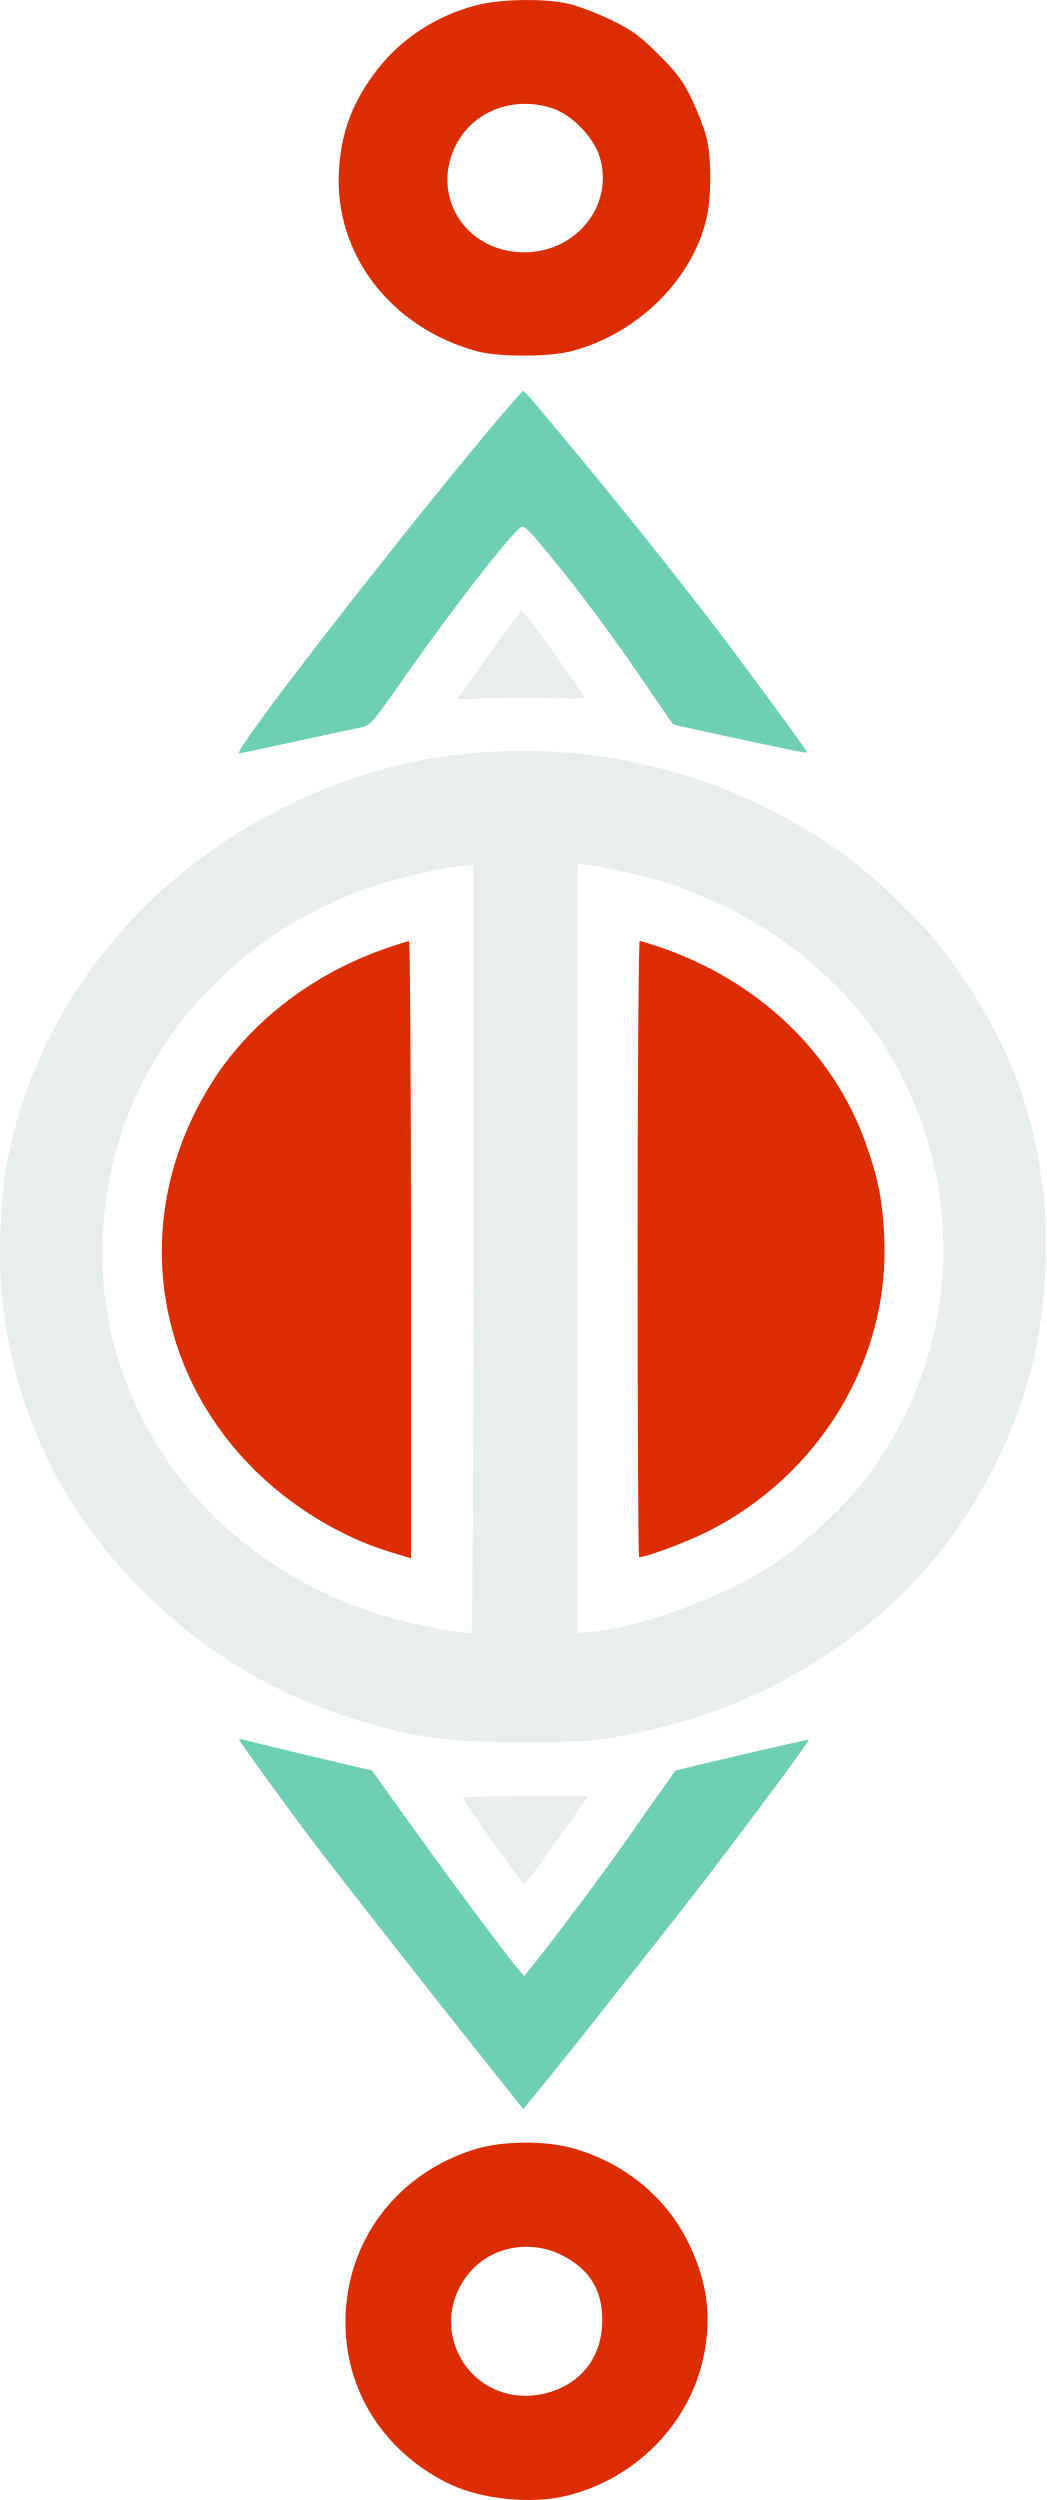
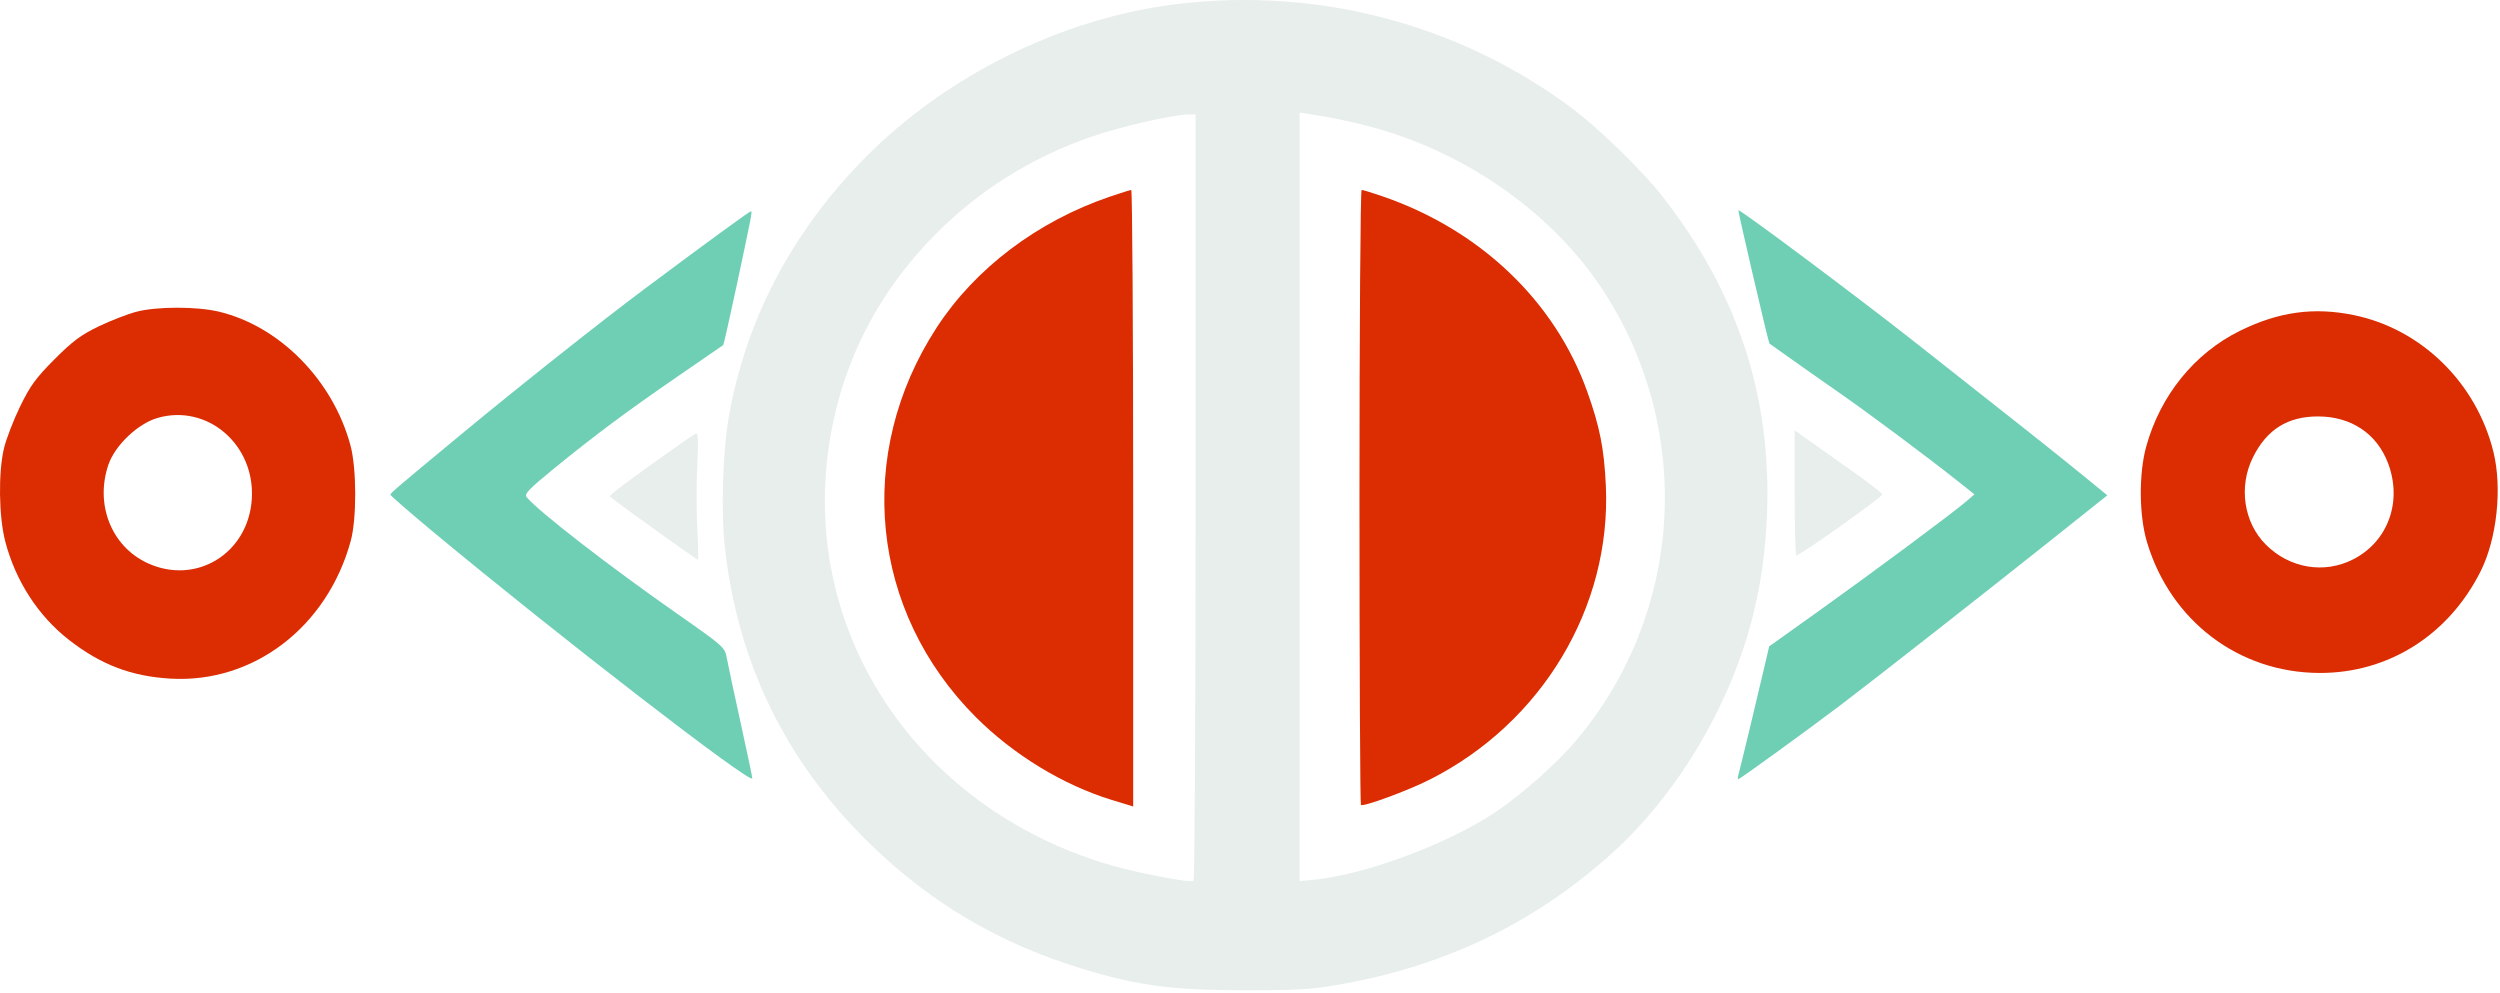
- <svg xmlns="http://www.w3.org/2000/svg" width="318" height="760" viewBox="0 0 318 760" fill="none">
-   <path fill-rule="evenodd" clip-rule="evenodd" d="M193.824 379.441C193.824 430.801 194.024 473.022 194.267 473.266C194.938 473.938 208.489 468.952 215.202 465.563C249.389 448.303 270.528 413.021 268.818 376.073C268.296 364.813 266.984 358.177 263.16 347.471C253.305 319.869 230.484 298.147 200.614 287.934C197.598 286.903 194.837 286.059 194.477 286.059C194.118 286.059 193.824 328.081 193.824 379.441Z" fill="#DC2C02" />
-   <path fill-rule="evenodd" clip-rule="evenodd" d="M117.815 288.123C95.799 295.624 76.855 309.94 65.146 327.924C40.089 366.411 44.9 414.38 77.042 446.539C88.505 458.007 103.608 467.212 118.409 471.748L124.941 473.751V379.905C124.941 328.29 124.674 286.068 124.347 286.08C124.02 286.091 121.081 287.01 117.815 288.123Z" fill="#DC2C02" />
-   <path fill-rule="evenodd" clip-rule="evenodd" d="M144.772 1.603C132.766 4.749 122.172 11.595 114.889 20.911C107.298 30.622 103.733 39.932 103.033 51.878C101.553 77.098 118.705 99.579 144.896 106.75C151.686 108.608 166.979 108.577 174.005 106.69C193.902 101.347 210.389 85.09 214.767 66.497C216.334 59.842 216.328 47.872 214.754 41.69C214.072 39.012 212.066 33.803 210.295 30.114C207.682 24.668 205.792 22.128 200.252 16.602C194.564 10.929 192.176 9.186 185.907 6.135C181.77 4.122 176.046 1.911 173.188 1.222C165.83 -0.551 152.302 -0.37 144.772 1.603ZM182.374 47.903C180.641 41.936 174.017 34.995 168.149 32.997C156.095 28.895 143.415 33.869 138.29 44.711C131.28 59.544 141.071 75.62 157.746 76.652C174.286 77.674 186.784 63.086 182.374 47.903Z" fill="#DC2C02" />
-   <path fill-rule="evenodd" clip-rule="evenodd" d="M144.735 653.273C120.812 660.485 105.132 681.175 105.014 705.683C104.915 726.635 116.475 745.008 135.903 754.775C145.843 759.772 161.319 761.428 172.396 758.68C193.366 753.477 209.71 736.772 213.944 716.217C216.448 704.059 214.963 693.302 209.157 681.53C202.347 667.721 189.547 657.34 174.024 653.034C165.652 650.712 152.883 650.816 144.735 653.273ZM183.1 705.287C183.097 696.058 179.133 689.736 170.705 685.521C161.791 681.062 150.831 682.665 144.089 689.413C136.854 696.654 135.082 707.171 139.603 716.019C145.011 726.604 157.13 731.018 168.794 726.649C177.848 723.259 183.104 715.411 183.1 705.287Z" fill="#DC2C02" />
-   <path fill-rule="evenodd" clip-rule="evenodd" d="M72.684 528.863C72.684 529.305 87.403 549.616 95.151 559.865C102.193 569.179 129.519 604.049 145.328 623.893L159.087 641.164L165.173 633.718C171.496 625.982 180.932 614.083 205.854 582.419C219.763 564.747 246.263 529.272 245.856 528.866C245.662 528.671 205.386 538.053 205.277 538.319C205.244 538.4 203.427 540.964 201.24 544.015C199.052 547.066 194.289 553.842 190.654 559.072C184.127 568.463 171.006 586.075 163.33 595.747L159.382 600.722L157.155 598.125C153.578 593.953 135.675 569.856 123.934 553.41L113.102 538.239L108.926 537.27C98.748 534.911 75.328 529.277 74.07 528.886C73.308 528.649 72.684 528.638 72.684 528.863Z" fill="#6ECFB5" />
-   <path fill-rule="evenodd" clip-rule="evenodd" d="M156.922 187.648C154.379 190.884 139.192 212.144 139.192 212.468C139.192 212.625 143.557 212.531 148.892 212.258C154.226 211.986 162.96 211.986 168.299 212.258C175.204 212.61 177.911 212.502 177.674 211.883C177.248 210.775 162.759 190.469 160.381 187.648L158.591 185.525L156.922 187.648ZM138.401 229.47C103.219 233.695 67.507 251.427 42.541 277.067C20.684 299.513 6.943 325.931 1.795 355.402C0.026 365.531 -0.546 383.809 0.579 394.234C4.444 430.032 19.214 460.27 45.094 485.371C63.699 503.413 84.632 515.661 109.897 523.285C126.493 528.293 136.987 529.675 158.591 529.699C174.675 529.718 179.117 529.455 187.52 527.983C219.055 522.46 245.39 510.051 268.784 489.694C282.224 477.999 293.947 462.527 302.685 444.954C312.232 425.754 317.03 406.731 317.877 384.724C319.263 348.696 308.957 317.378 286.059 288.04C280.015 280.295 266.796 267.404 258.666 261.324C224.361 235.672 181.436 224.302 138.401 229.47ZM196.319 266.59C226.107 274.342 252.967 293.251 268.447 317.362C295.79 359.955 292.303 415.001 259.814 453.626C253.978 460.564 242.974 470.321 235.112 475.529C219.896 485.608 194.287 494.969 178.577 496.194L175.603 496.427L175.606 382.526C175.607 319.879 175.61 267.247 175.611 265.564L175.614 262.504L182.146 263.552C185.739 264.129 192.116 265.495 196.319 266.59ZM143.943 379.526C143.943 443.574 143.661 496.15 143.316 496.364C142.077 497.13 124.365 493.626 115.615 490.883C61.107 473.796 26.876 425.023 31.515 371.055C33.886 343.473 45.391 318.904 65.193 299.142C78.435 285.926 94.138 276.151 112.243 269.856C120.671 266.925 136.702 263.223 141.37 263.128L143.943 263.077V379.526ZM140.776 546.475C140.776 547.666 158.677 572.876 159.371 572.661C159.8 572.529 162.782 568.704 165.999 564.162C169.216 559.619 173.426 553.674 175.355 550.949L178.861 545.996H159.819C149.345 545.996 140.776 546.212 140.776 546.475Z" fill="#E8EEEB" />
-   <path fill-rule="evenodd" clip-rule="evenodd" d="M147.812 131.721C116.143 169.82 70.442 229 72.687 229C73.121 229 80.691 227.409 89.508 225.466C98.327 223.522 107.139 221.64 109.089 221.283C112.616 220.638 112.692 220.554 122.945 205.902C137.411 185.23 153.957 163.881 158.284 160.302C159.219 159.53 160.756 161.001 166.978 168.624C177.14 181.075 184.655 191.176 195.387 206.81C200.324 214.002 204.458 220.006 204.572 220.152C204.687 220.298 212.737 222.115 222.461 224.19C244.504 228.892 245.289 229.043 245.289 228.588C245.289 228.142 236.03 215.45 221.878 196.496C211.691 182.852 192.135 158.186 177.278 140.241C161.143 120.752 159.515 118.843 159.023 118.843C158.743 118.843 153.698 124.639 147.812 131.721Z" fill="#6ECFB5" />
+ <svg xmlns="http://www.w3.org/2000/svg" width="761" height="302" viewBox="0 0 761 302" fill="none">
+   <path fill-rule="evenodd" clip-rule="evenodd" d="M1.603 164.835C4.749 176.841 11.595 187.435 20.911 194.718C30.622 202.309 39.932 205.874 51.878 206.574C77.098 208.054 99.579 190.902 106.75 164.712C108.608 157.921 108.577 142.628 106.69 135.602C101.347 115.705 85.09 99.218 66.497 94.84C59.842 93.273 47.872 93.279 41.69 94.853C39.012 95.535 33.803 97.541 30.114 99.312C24.668 101.925 22.128 103.815 16.602 109.355C10.929 115.043 9.186 117.431 6.135 123.701C4.122 127.838 1.911 133.561 1.222 136.419C-0.551 143.777 -0.37 157.305 1.603 164.835ZM47.903 127.233C41.936 128.966 34.995 135.59 32.997 141.458C28.895 153.512 33.869 166.192 44.711 171.317C59.544 178.327 75.62 168.536 76.652 151.861C77.674 135.321 63.086 122.823 47.903 127.233Z" fill="#DC2C02" />
+   <path fill-rule="evenodd" clip-rule="evenodd" d="M187.648 152.685C190.884 155.228 212.144 170.415 212.468 170.415C212.625 170.415 212.531 166.05 212.258 160.715C211.986 155.381 211.986 146.647 212.258 141.308C212.61 134.403 212.502 131.696 211.883 131.933C210.775 132.359 190.469 146.848 187.648 149.226L185.525 151.016L187.648 152.685Z" fill="#E8EEEB" />
+   <path fill-rule="evenodd" clip-rule="evenodd" d="M131.721 161.795C169.82 193.464 229 239.165 229 236.92C229 236.486 227.409 228.916 225.466 220.099C223.522 211.28 221.64 202.468 221.283 200.518C220.638 196.991 220.554 196.915 205.902 186.662C185.23 172.196 163.881 155.65 160.302 151.323C159.53 150.388 161.001 148.851 168.624 142.629C181.075 132.467 191.176 124.952 206.81 114.22C214.002 109.283 220.006 105.15 220.152 105.035C220.298 104.92 222.115 96.87 224.19 87.146C228.892 65.103 229.043 64.318 228.588 64.318C228.142 64.318 215.45 73.577 196.496 87.729C182.852 97.916 158.186 117.472 140.241 132.329C120.752 148.464 118.843 150.092 118.843 150.584C118.843 150.864 124.639 155.909 131.721 161.795Z" fill="#6ECFB5" />
+   <path fill-rule="evenodd" clip-rule="evenodd" d="M653.572 165.127C660.784 189.05 681.475 204.73 705.982 204.848C726.934 204.947 745.307 193.387 755.074 173.959C760.071 164.019 761.727 148.543 758.979 137.466C753.776 116.496 737.071 100.152 716.516 95.918C704.358 93.414 693.601 94.899 681.829 100.705C668.02 107.515 657.639 120.315 653.333 135.838C651.011 144.21 651.115 156.979 653.572 165.127ZM705.586 126.762C696.357 126.765 690.035 130.729 685.82 139.157C681.361 148.071 682.964 159.031 689.713 165.773C696.953 173.008 707.47 174.78 716.318 170.259C726.903 164.851 731.317 152.732 726.949 141.068C723.558 132.014 715.71 126.758 705.586 126.762Z" fill="#DC2C02" />
+   <path fill-rule="evenodd" clip-rule="evenodd" d="M529.162 237.178C529.604 237.178 549.915 222.459 560.164 214.711C569.478 207.669 604.348 180.343 624.193 164.534L641.463 150.775L634.017 144.689C626.281 138.366 614.382 128.93 582.718 104.008C565.046 90.099 529.571 63.599 529.165 64.006C528.97 64.2 538.352 104.476 538.618 104.585C538.699 104.618 541.263 106.435 544.314 108.622C547.365 110.81 554.141 115.573 559.371 119.208C568.762 125.735 586.374 138.856 596.046 146.532L601.021 150.48L598.424 152.707C594.252 156.284 570.155 174.187 553.709 185.928L538.538 196.76L537.569 200.936C535.21 211.114 529.576 234.534 529.185 235.792C528.948 236.554 528.937 237.178 529.162 237.178Z" fill="#6ECFB5" />
+   <path d="M546.774 169.086C547.965 169.086 573.175 151.185 572.96 150.491C572.828 150.062 569.003 147.08 564.461 143.863C559.918 140.646 553.973 136.436 551.248 134.507L546.295 131.001V150.043C546.295 160.517 546.511 169.086 546.774 169.086Z" fill="#E8EEEB" />
+   <path fill-rule="evenodd" clip-rule="evenodd" d="M413.824 151.19C413.824 202.551 414.024 244.772 414.267 245.016C414.938 245.688 428.489 240.701 435.202 237.313C469.389 220.053 490.528 184.771 488.818 147.822C488.296 136.562 486.984 129.926 483.16 119.22C473.305 91.619 450.484 69.897 420.614 59.684C417.598 58.653 414.837 57.809 414.477 57.809C414.118 57.809 413.824 99.831 413.824 151.19Z" fill="#DC2C02" />
+   <path fill-rule="evenodd" clip-rule="evenodd" d="M337.815 59.872C315.799 67.373 296.855 81.69 285.146 99.674C260.089 138.161 264.9 186.13 297.042 218.288C308.505 229.757 323.608 238.962 338.409 243.498L344.941 245.501V151.655C344.941 100.04 344.674 57.818 344.347 57.829C344.02 57.84 341.081 58.76 337.815 59.872Z" fill="#DC2C02" />
+   <path fill-rule="evenodd" clip-rule="evenodd" d="M358.401 1.22C323.219 5.445 287.507 23.177 262.541 48.816C240.684 71.263 226.943 97.68 221.795 127.152C220.026 137.28 219.454 155.558 220.579 165.984C224.444 201.781 239.214 232.02 265.095 257.12C283.699 275.163 304.632 287.411 329.897 295.035C346.493 300.042 356.987 301.424 378.591 301.449C394.675 301.467 399.117 301.204 407.52 299.732C439.055 294.21 465.39 281.801 488.784 261.444C502.224 249.748 513.947 234.277 522.685 216.703C532.232 197.503 537.03 178.481 537.877 156.474C539.263 120.446 528.957 89.128 506.059 59.79C500.015 52.045 486.796 39.153 478.666 33.073C444.361 7.421 401.436 -3.948 358.401 1.22ZM416.319 38.34C446.107 46.092 472.967 65.001 488.447 89.112C515.79 131.704 512.303 186.75 479.814 225.375C473.978 232.314 462.974 242.071 455.112 247.279C439.896 257.358 414.287 266.719 398.577 267.944L395.603 268.176L395.606 154.275C395.607 91.629 395.61 38.996 395.611 37.313L395.614 34.253L402.146 35.302C405.739 35.879 412.116 37.245 416.319 38.34ZM363.943 151.276C363.943 215.323 363.661 267.9 363.316 268.114C362.077 268.88 344.365 265.376 335.615 262.633C281.107 245.546 246.876 196.773 251.515 142.805C253.886 115.222 265.391 90.653 285.193 70.892C298.435 57.675 314.138 47.901 332.243 41.605C340.671 38.675 356.702 34.972 361.37 34.878L363.943 34.826V151.276Z" fill="#E8EEEB" />
</svg>
